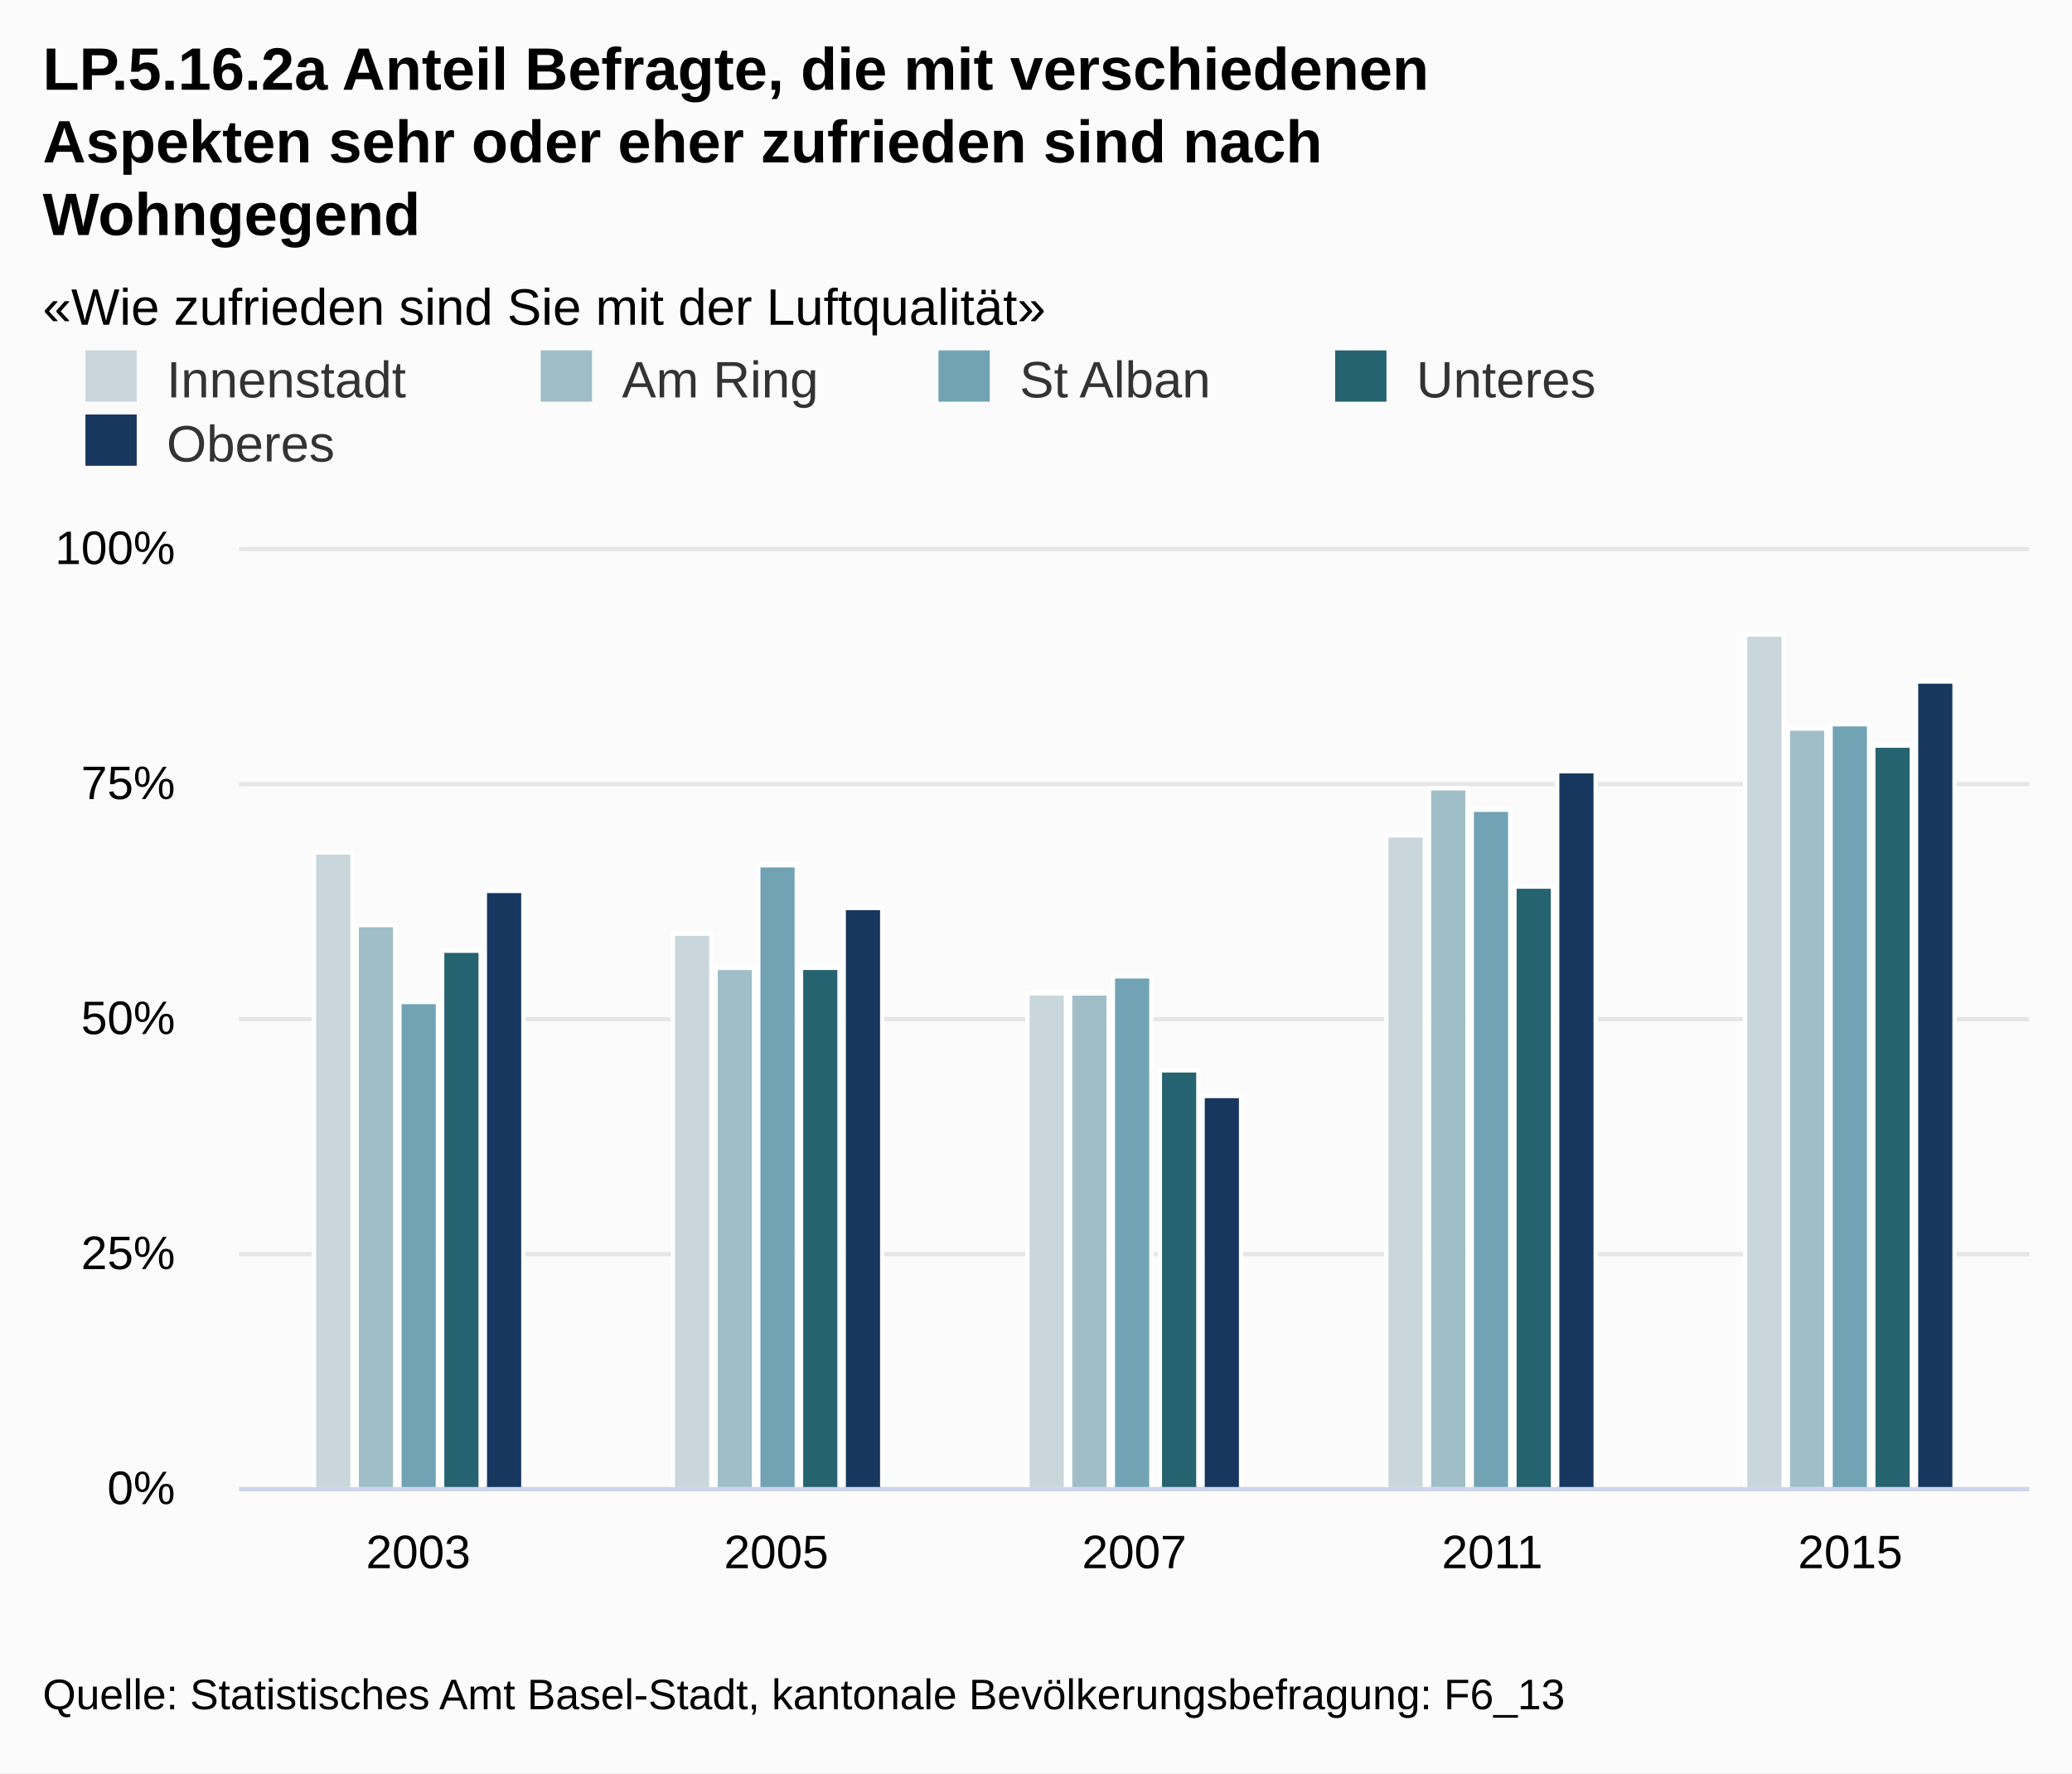
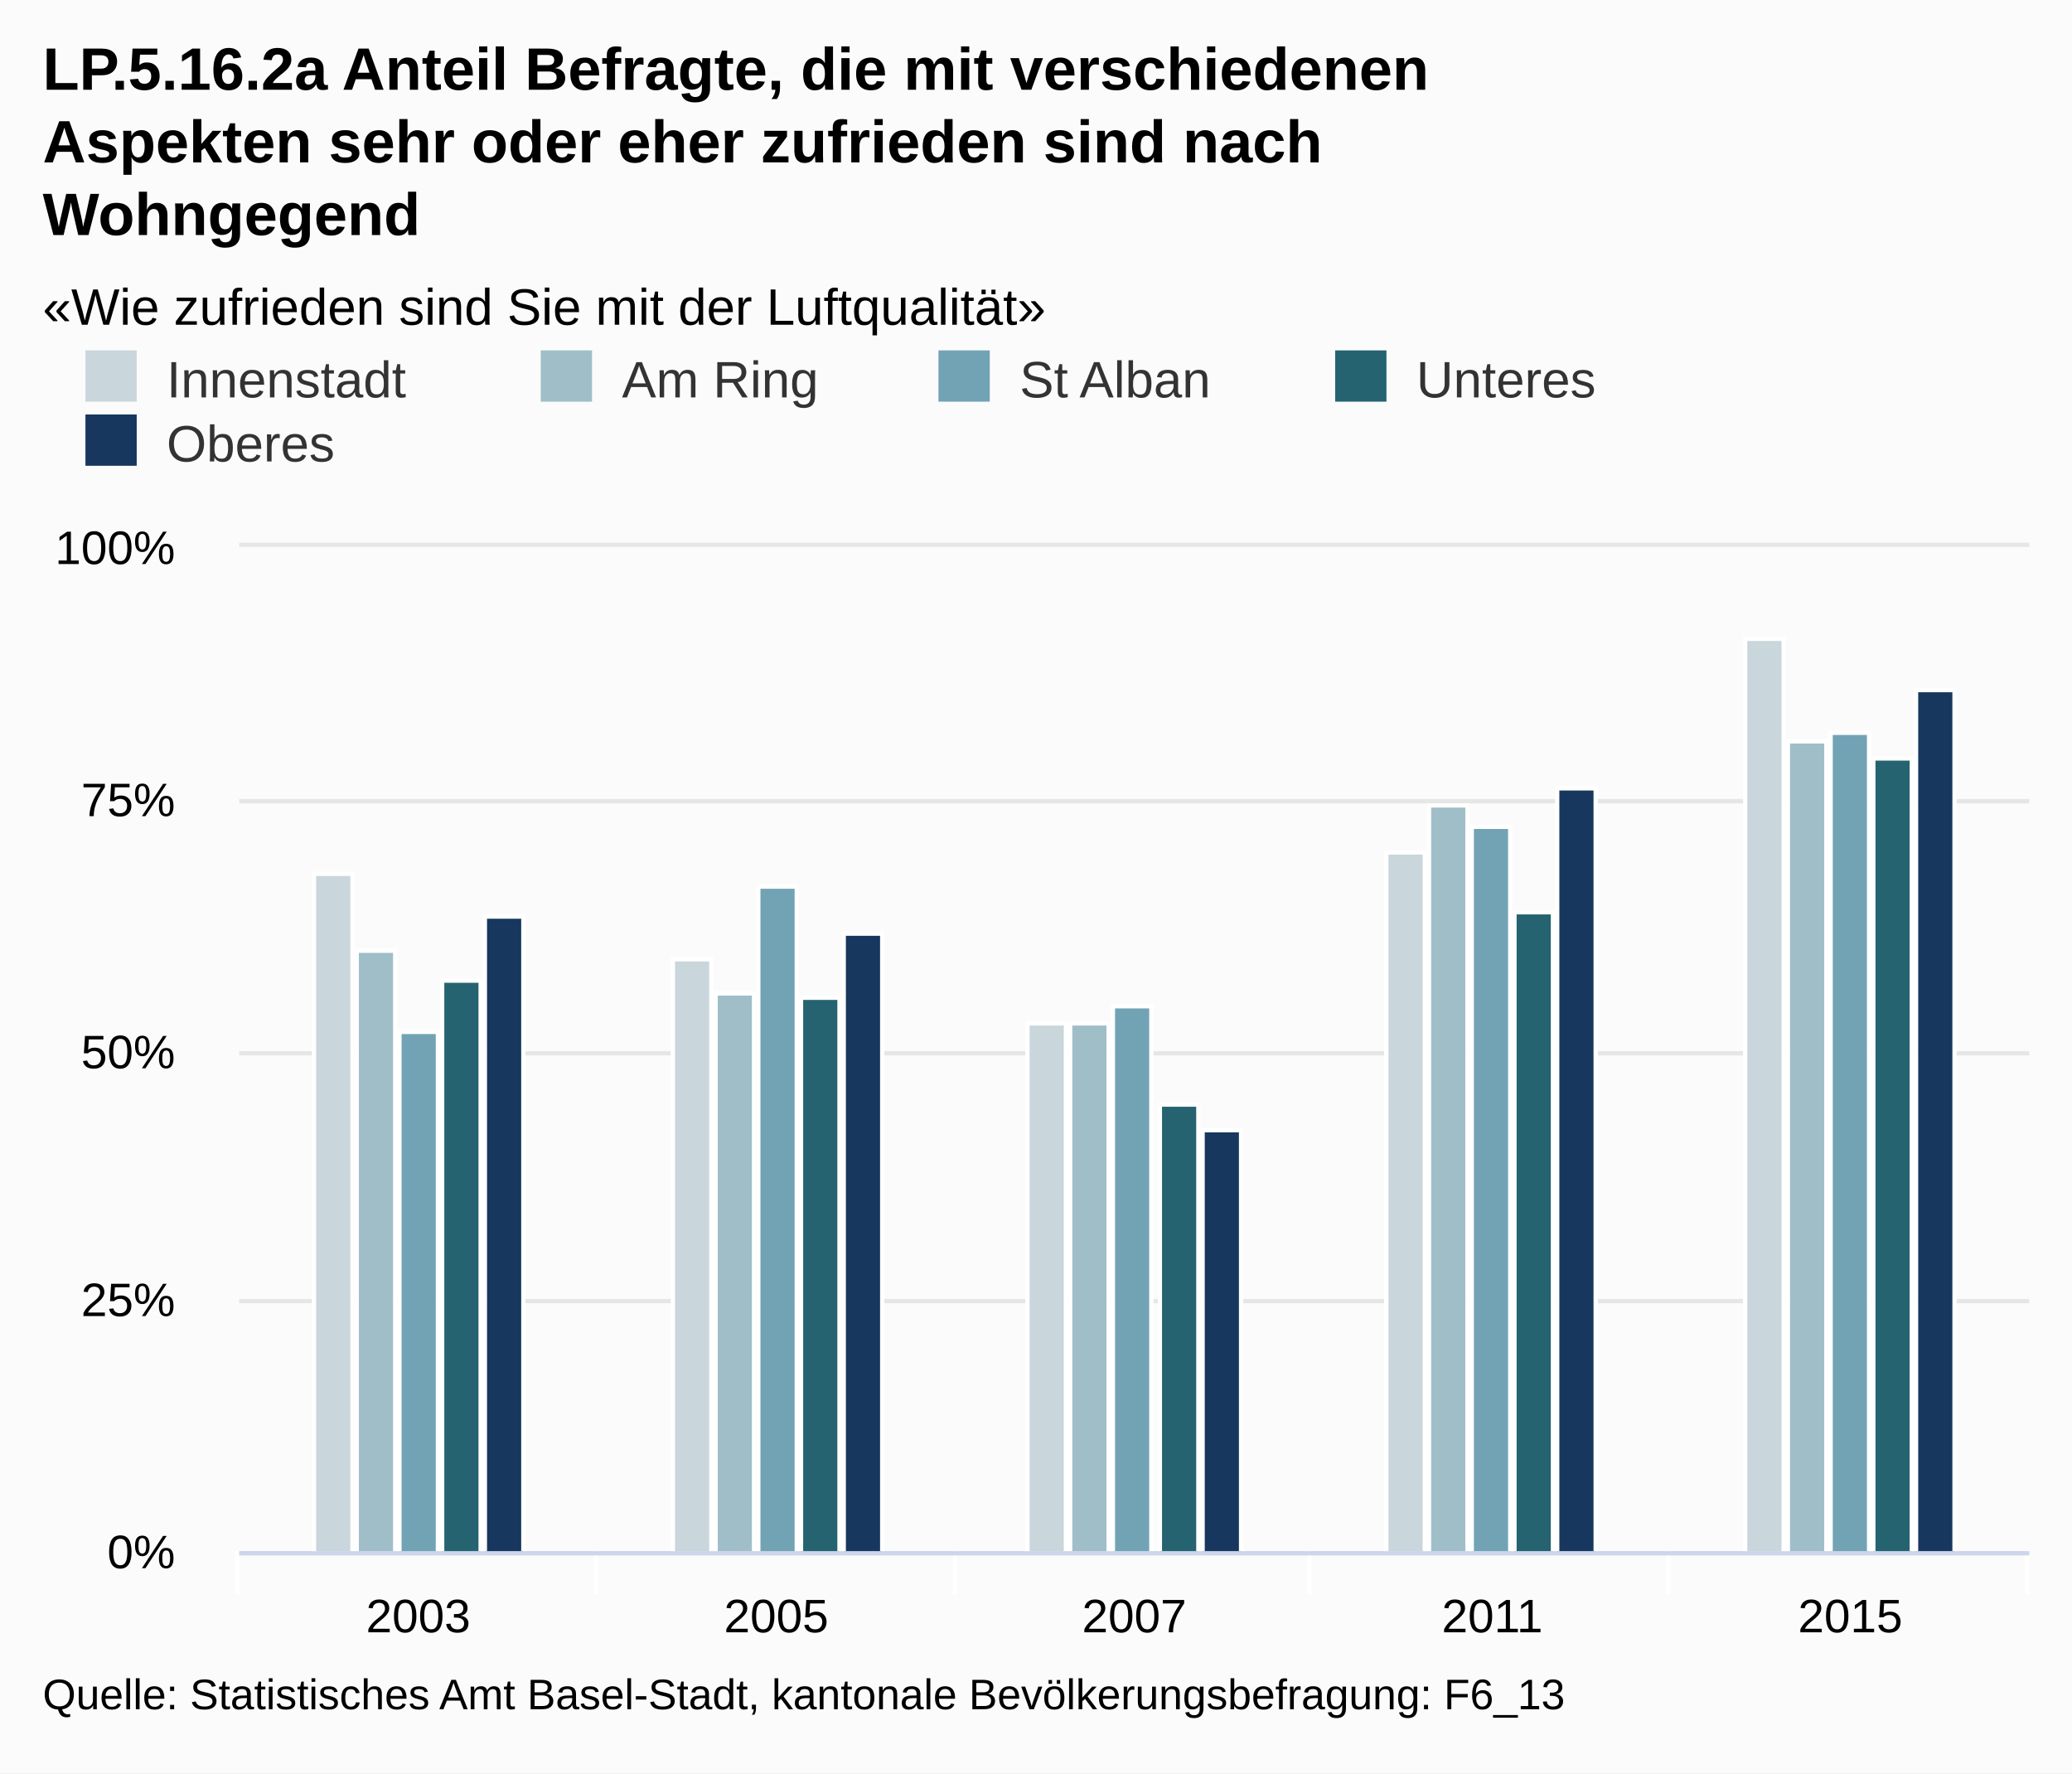
<svg xmlns="http://www.w3.org/2000/svg" class="highcharts-root" viewBox="0 0 485 415" font-family="Arial" font-size="12">
  <defs>
    <clipPath id="a">
-       <path fill="none" d="M0 0h419v220H0z" />
+       <path fill="none" d="M0 0h419v235H0z" />
    </clipPath>
  </defs>
  <rect fill="#fbfbfb" class="highcharts-background" width="485" height="415" rx="0" ry="0" />
-   <path fill="none" class="highcharts-plot-background" d="M56 128h419v220H56z" />
+   <path fill="none" class="highcharts-plot-background" d="M56 128h419v235H56z" />
  <g class="highcharts-grid highcharts-xaxis-grid">
-     <path fill="none" class="highcharts-grid-line" d="M139.5 128v220m84-220v220m83-220v220m84-220v220m84-220v220m-419-220v220" />
+     <path fill="none" class="highcharts-grid-line" d="M139.5 128v235m84-235v235m83-235v235m84-235v235m84-235v235m-419-235v235" />
  </g>
  <g class="highcharts-grid highcharts-yaxis-grid">
-     <path fill="none" stroke="#e6e6e6" class="highcharts-grid-line" d="M56 348.5h419m-419-55h419m-419-55h419m-419-55h419m-419-55h419" />
+     <path fill="none" stroke="#e6e6e6" class="highcharts-grid-line" d="M56 363.5h419m-419-59h419m-419-58h419m-419-59h419m-419-60h419" />
  </g>
-   <path fill="none" class="highcharts-plot-border" d="M56 128h419v220H56z" />
+   <path fill="none" class="highcharts-plot-border" d="M56 128h419v235H56z" />
  <g class="highcharts-axis highcharts-xaxis">
-     <path fill="none" class="highcharts-axis-line" stroke="#ccd6eb" d="M56 348.5h419" />
+     <path fill="none" class="highcharts-tick" stroke="#FFF" d="M139.5 363v10m84-10v10m83-10v10m84-10v10m84-10v10m-419-10v10" />
+     <path fill="none" class="highcharts-axis-line" stroke="#ccd6eb" d="M56 363.5h419" />
  </g>
  <g class="highcharts-axis highcharts-yaxis">
-     <path fill="none" class="highcharts-axis-line" d="M56 128v220" />
+     <path fill="none" class="highcharts-axis-line" d="M56 128v235" />
  </g>
  <g class="highcharts-series-group">
    <g class="highcharts-series highcharts-series-0 highcharts-column-series highcharts-color-undefined highcharts-tracker" transform="translate(56 128)" clip-path="url(#a)">
-       <path fill="#c9d6db" class="highcharts-point" stroke="#fff" d="M17.5 71.5h9v149h-9zm84 19h9v130h-9zm83 14h9v116h-9zm84-37h9v153h-9zm84-47h9v200h-9z" />
+       <path fill="#c9d6db" class="highcharts-point" stroke="#fff" d="M17.5 76.5h9v159h-9zm84 20h9v139h-9zm83 15h9v124h-9zm84-40h9v164h-9zm84-50h9v214h-9z" />
    </g>
    <g class="highcharts-series highcharts-series-1 highcharts-column-series highcharts-color-undefined highcharts-tracker" transform="translate(56 128)" clip-path="url(#a)">
-       <path fill="#a0bec8" class="highcharts-point" stroke="#fff" d="M27.5 88.5h9v132h-9zm84 10h9v122h-9zm83 6h9v116h-9zm84-48h9v164h-9zm84-14h9v178h-9z" />
+       <path fill="#a0bec8" class="highcharts-point" stroke="#fff" d="M27.5 94.5h9v141h-9zm84 10h9v131h-9zm83 7h9v124h-9zm84-51h9v175h-9zm84-15h9v190h-9z" />
    </g>
    <g class="highcharts-series highcharts-series-2 highcharts-column-series highcharts-color-undefined highcharts-tracker" transform="translate(56 128)" clip-path="url(#a)">
-       <path fill="#71a3b5" class="highcharts-point" stroke="#fff" d="M37.5 106.5h9v114h-9zm84-32h9v146h-9zm83 26h9v120h-9zm84-39h9v159h-9zm84-20h9v179h-9z" />
+       <path fill="#71a3b5" class="highcharts-point" stroke="#fff" d="M37.5 113.5h9v122h-9zm84-34h9v156h-9zm83 28h9v128h-9zm84-42h9v170h-9zm84-22h9v192h-9z" />
    </g>
    <g class="highcharts-series highcharts-series-3 highcharts-column-series highcharts-color-undefined highcharts-tracker" transform="translate(56 128)" clip-path="url(#a)">
-       <path fill="#256370" class="highcharts-point" stroke="#fff" d="M47.5 94.5h9v126h-9zm84 4h9v122h-9zm84 24h9v98h-9zm83-43h9v141h-9zm84-33h9v174h-9z" />
+       <path fill="#256370" class="highcharts-point" stroke="#fff" d="M47.5 101.5h9v134h-9zm84 4h9v130h-9zm84 25h9v105h-9zm83-45h9v150h-9zm84-36h9v186h-9z" />
    </g>
    <g class="highcharts-series highcharts-series-4 highcharts-column-series highcharts-color-undefined highcharts-tracker" transform="translate(56 128)" clip-path="url(#a)">
-       <path fill="#17375e" class="highcharts-point" stroke="#fff" d="M57.5 80.5h9v140h-9zm84 4h9v136h-9zm84 44h9v92h-9zm83-76h9v168h-9zm84-21h9v189h-9z" />
+       <path fill="#17375e" class="highcharts-point" stroke="#fff" d="M57.5 86.5h9v149h-9zm84 4h9v145h-9zm84 46h9v99h-9zm83-80h9v179h-9zm84-23h9v202h-9z" />
    </g>
  </g>
  <text x="10" class="highcharts-title" style="width:421px" y="21" color="#000" font-size="14" font-weight="700">
    <tspan>LP.5.16.2a Anteil Befragte, die mit verschiedenen</tspan>
    <tspan dy="17" x="10">Aspekten sehr oder eher zufrieden sind nach</tspan>
    <tspan dy="17" x="10">Wohngegend</tspan>
  </text>
  <text x="10" class="highcharts-subtitle" style="width:421px" y="76" color="#000" font-weight="400">
    <tspan>«Wie zufrieden sind Sie mit der Luftqualität»</tspan>
  </text>
  <g class="highcharts-legend" transform="translate(10 75)">
    <rect fill="none" class="highcharts-legend-box" rx="0" ry="0" width="378" height="41" />
    <g class="highcharts-legend-item highcharts-column-series highcharts-color-undefined highcharts-series-0">
      <text x="21" y="15" color="#333" font-weight="400" cursor="pointer" fill="#333" transform="translate(8 3)">
                Innenstadt
            </text>
      <path fill="#c9d6db" class="highcharts-point" d="M10 7h12v12H10z" />
    </g>
    <g class="highcharts-legend-item highcharts-column-series highcharts-color-undefined highcharts-series-1">
      <text x="21" y="15" color="#333" font-weight="400" cursor="pointer" fill="#333" transform="translate(114.578 3)">
        <tspan>Am Ring</tspan>
      </text>
      <path fill="#a0bec8" class="highcharts-point" d="M116.578 7h12v12h-12z" />
    </g>
    <g class="highcharts-legend-item highcharts-column-series highcharts-color-undefined highcharts-series-2">
      <text x="21" y="15" color="#333" font-weight="400" cursor="pointer" fill="#333" transform="translate(207.672 3)">
        <tspan>St Alban</tspan>
      </text>
      <path fill="#71a3b5" class="highcharts-point" d="M209.672 7h12v12h-12z" />
    </g>
    <g class="highcharts-legend-item highcharts-column-series highcharts-color-undefined highcharts-series-3">
      <text x="21" y="15" color="#333" font-weight="400" cursor="pointer" fill="#333" transform="translate(300.531 3)">
                Unteres
            </text>
      <path fill="#256370" class="highcharts-point" d="M302.531 7h12v12h-12z" />
    </g>
    <g class="highcharts-legend-item highcharts-column-series highcharts-color-undefined highcharts-series-4">
      <text x="21" y="15" color="#333" font-weight="400" cursor="pointer" fill="#333" transform="translate(8 18)">
                Oberes
            </text>
      <path fill="#17375e" class="highcharts-point" d="M10 22h12v12H10z" />
    </g>
  </g>
  <g class="highcharts-axis-labels highcharts-xaxis-labels" text-anchor="middle" color="#000" cursor="default" font-size="11">
-     <text x="97.9" style="width:74px" y="367">
+     <text x="97.9" style="width:74px" y="382">
      <tspan>2003</tspan>
    </text>
-     <text x="181.7" style="width:74px" y="367">
+     <text x="181.7" style="width:74px" y="382">
      <tspan>2005</tspan>
    </text>
-     <text x="265.5" style="width:74px" y="367">
+     <text x="265.5" style="width:74px" y="382">
      <tspan>2007</tspan>
    </text>
-     <text x="349.3" style="width:74px" y="367">
+     <text x="349.3" style="width:74px" y="382">
      <tspan>2011</tspan>
    </text>
-     <text x="433.1" style="width:74px" y="367">
+     <text x="433.1" style="width:74px" y="382">
      <tspan>2015</tspan>
    </text>
  </g>
  <g class="highcharts-axis-labels highcharts-yaxis-labels" text-anchor="end" color="#000" cursor="default" font-size="11">
-     <text x="41" style="width:150px" y="352">
+     <text x="41" style="width:150px" y="367">
      <tspan>0%</tspan>
    </text>
-     <text x="41" style="width:150px" y="297">
+     <text x="41" style="width:150px" y="308">
      <tspan>25%</tspan>
    </text>
-     <text x="41" style="width:150px" y="242">
+     <text x="41" style="width:150px" y="250">
      <tspan>50%</tspan>
    </text>
-     <text x="41" style="width:150px" y="187">
+     <text x="41" style="width:150px" y="191">
      <tspan>75%</tspan>
    </text>
    <text x="41" style="width:150px" y="132">
      <tspan>100%</tspan>
    </text>
  </g>
  <text x="10" class="highcharts-credits" y="400" cursor="default" color="#000" font-size="10">
    <tspan>Quelle: Statistisches Amt Basel-Stadt, kantonale Bevölkerungsbefragung: F6_13</tspan>
  </text>
</svg>
